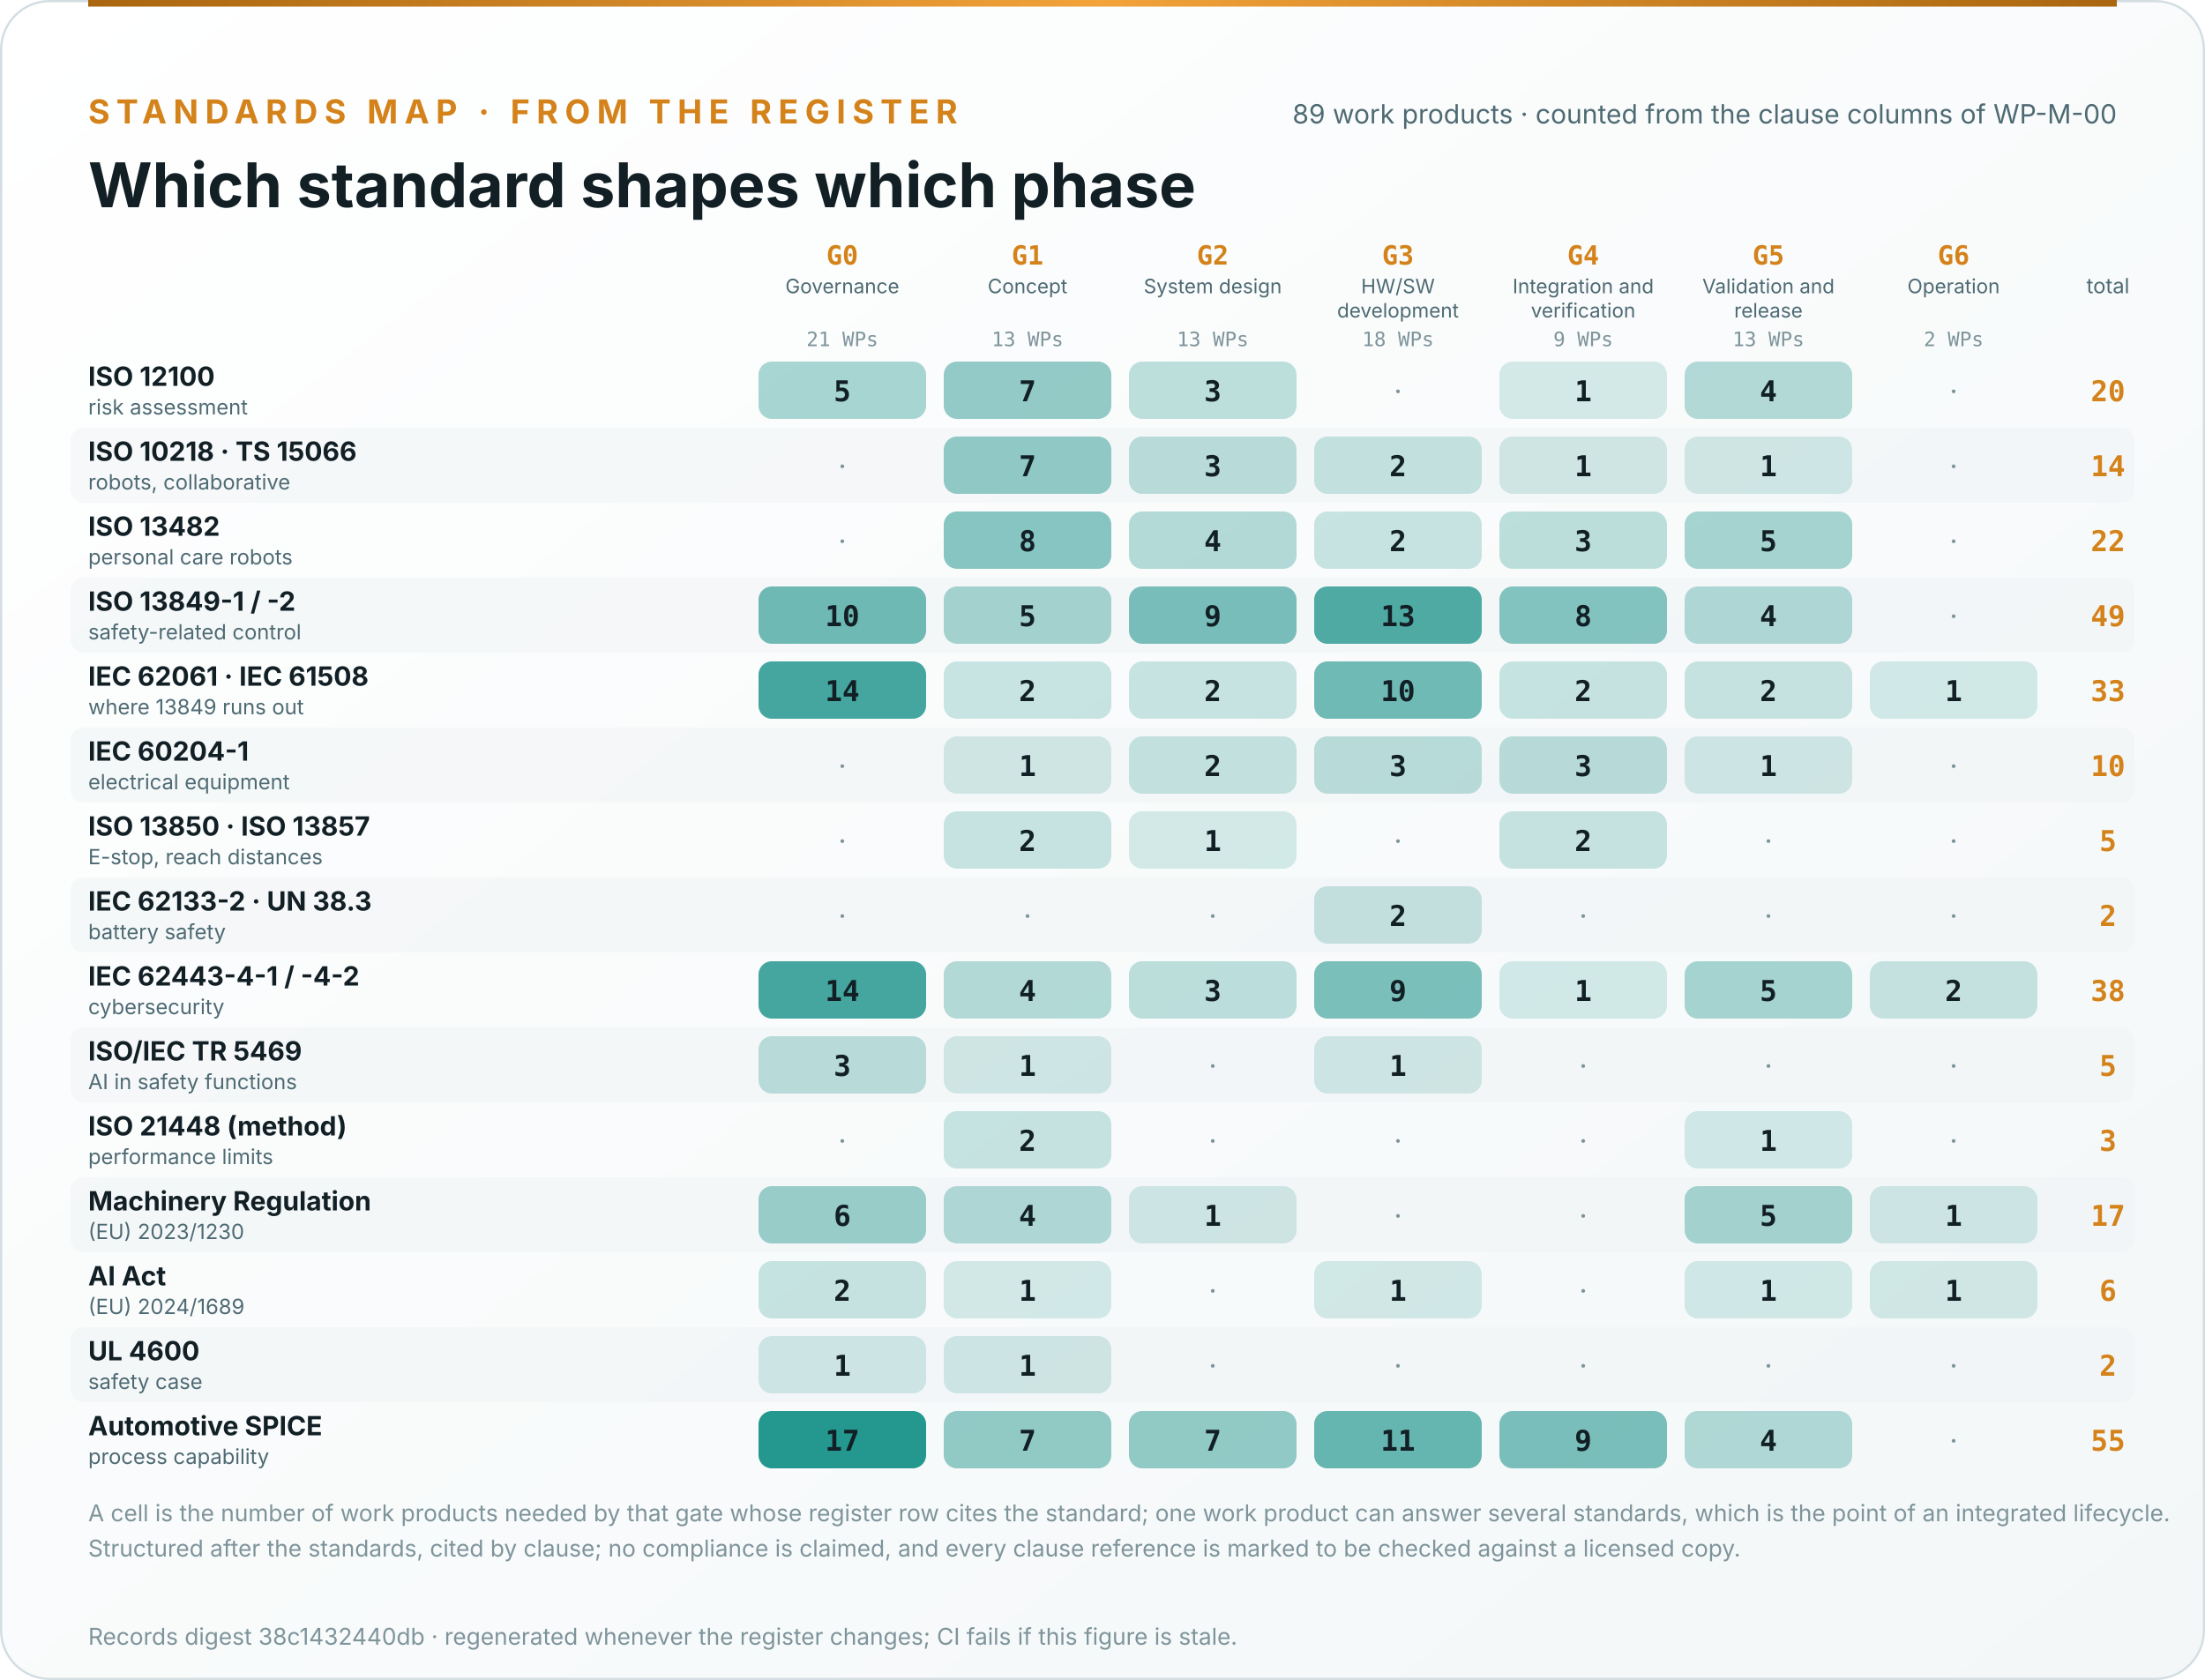
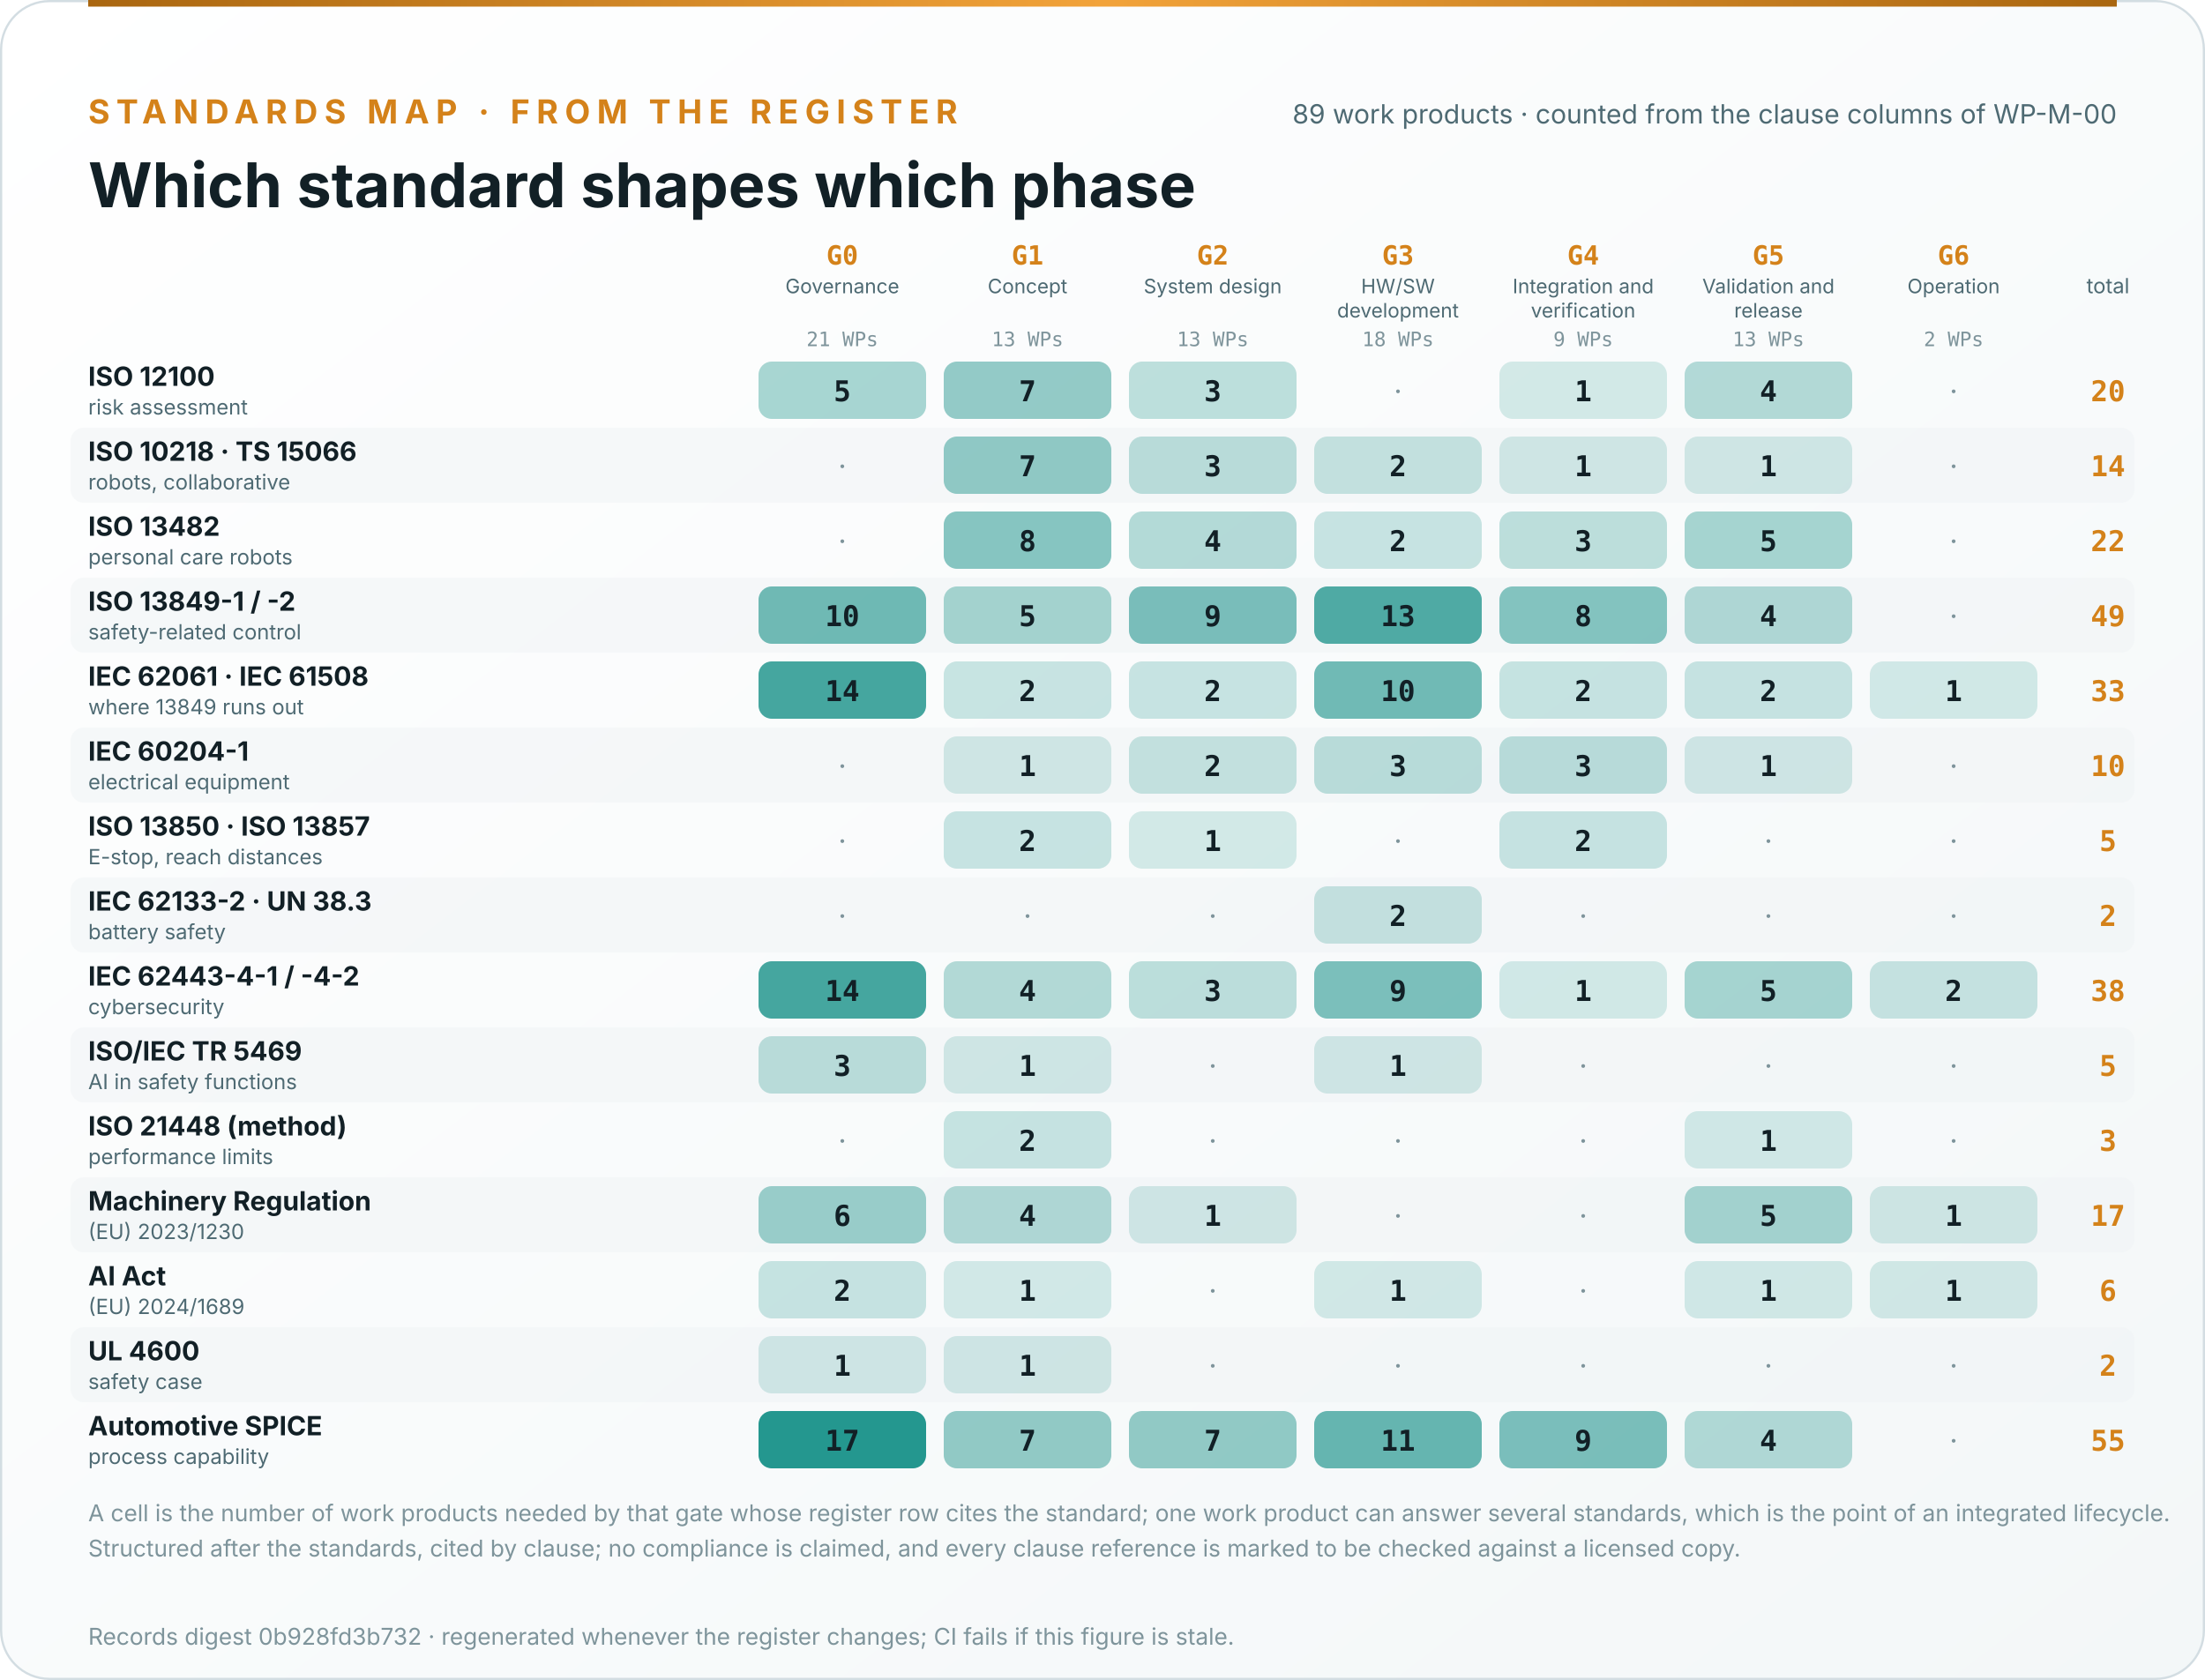
<svg xmlns="http://www.w3.org/2000/svg" width="1000" height="762" viewBox="0 0 1000 762" role="img" aria-labelledby="smap-t smap-d">
  <defs>
    <linearGradient id="smap-bg" x1="0" y1="0" x2="1" y2="1">
      <stop offset="0" stop-color="#FFFFFF" />
      <stop offset="1" stop-color="#F3F7F8" />
    </linearGradient>
    <linearGradient id="smap-amber" x1="0" y1="0" x2="1" y2="0">
      <stop offset="0" stop-color="#A8650F" />
      <stop offset="0.5" stop-color="#F2A33A" />
      <stop offset="1" stop-color="#A8650F" />
    </linearGradient>
  </defs>
  <rect x="0.5" y="0.5" width="999" height="761" rx="22" fill="url(#smap-bg)" stroke="#D3DDE2" />
  <rect x="40" y="0" width="920" height="3" fill="url(#smap-amber)" />
  <text x="40" y="56" font-family="Inter, 'Segoe UI', 'Helvetica Neue', Helvetica, Arial, sans-serif" font-size="15" font-weight="700" fill="#D4821A" text-anchor="start" letter-spacing="3">STANDARDS MAP · FROM THE REGISTER</text>
  <text x="40" y="94" font-family="Inter, 'Segoe UI', 'Helvetica Neue', Helvetica, Arial, sans-serif" font-size="28" font-weight="700" fill="#122026" text-anchor="start">Which standard shapes which phase</text>
  <text x="960" y="56" font-family="Inter, 'Segoe UI', 'Helvetica Neue', Helvetica, Arial, sans-serif" font-size="12" font-weight="400" fill="#4E6A73" text-anchor="end">89 work products · counted from the clause columns of WP-M-00</text>
  <text x="382" y="120" font-family="'JetBrains Mono', 'SFMono-Regular', Menlo, Consolas, monospace" font-size="12" font-weight="700" fill="#D4821A" text-anchor="middle">G0</text>
  <text x="382" y="133" font-family="Inter, 'Segoe UI', 'Helvetica Neue', Helvetica, Arial, sans-serif" font-size="9" font-weight="400" fill="#4E6A73" text-anchor="middle">Governance</text>
  <text x="382" y="157" font-family="'JetBrains Mono', 'SFMono-Regular', Menlo, Consolas, monospace" font-size="9" font-weight="400" fill="#7E949B" text-anchor="middle">21 WPs</text>
  <text x="466" y="120" font-family="'JetBrains Mono', 'SFMono-Regular', Menlo, Consolas, monospace" font-size="12" font-weight="700" fill="#D4821A" text-anchor="middle">G1</text>
  <text x="466" y="133" font-family="Inter, 'Segoe UI', 'Helvetica Neue', Helvetica, Arial, sans-serif" font-size="9" font-weight="400" fill="#4E6A73" text-anchor="middle">Concept</text>
  <text x="466" y="157" font-family="'JetBrains Mono', 'SFMono-Regular', Menlo, Consolas, monospace" font-size="9" font-weight="400" fill="#7E949B" text-anchor="middle">13 WPs</text>
  <text x="550" y="120" font-family="'JetBrains Mono', 'SFMono-Regular', Menlo, Consolas, monospace" font-size="12" font-weight="700" fill="#D4821A" text-anchor="middle">G2</text>
  <text x="550" y="133" font-family="Inter, 'Segoe UI', 'Helvetica Neue', Helvetica, Arial, sans-serif" font-size="9" font-weight="400" fill="#4E6A73" text-anchor="middle">System design</text>
  <text x="550" y="157" font-family="'JetBrains Mono', 'SFMono-Regular', Menlo, Consolas, monospace" font-size="9" font-weight="400" fill="#7E949B" text-anchor="middle">13 WPs</text>
  <text x="634" y="120" font-family="'JetBrains Mono', 'SFMono-Regular', Menlo, Consolas, monospace" font-size="12" font-weight="700" fill="#D4821A" text-anchor="middle">G3</text>
  <text x="634" y="133" font-family="Inter, 'Segoe UI', 'Helvetica Neue', Helvetica, Arial, sans-serif" font-size="9" font-weight="400" fill="#4E6A73" text-anchor="middle">HW/SW</text>
  <text x="634" y="144" font-family="Inter, 'Segoe UI', 'Helvetica Neue', Helvetica, Arial, sans-serif" font-size="9" font-weight="400" fill="#4E6A73" text-anchor="middle">development</text>
  <text x="634" y="157" font-family="'JetBrains Mono', 'SFMono-Regular', Menlo, Consolas, monospace" font-size="9" font-weight="400" fill="#7E949B" text-anchor="middle">18 WPs</text>
  <text x="718" y="120" font-family="'JetBrains Mono', 'SFMono-Regular', Menlo, Consolas, monospace" font-size="12" font-weight="700" fill="#D4821A" text-anchor="middle">G4</text>
  <text x="718" y="133" font-family="Inter, 'Segoe UI', 'Helvetica Neue', Helvetica, Arial, sans-serif" font-size="9" font-weight="400" fill="#4E6A73" text-anchor="middle">Integration and</text>
  <text x="718" y="144" font-family="Inter, 'Segoe UI', 'Helvetica Neue', Helvetica, Arial, sans-serif" font-size="9" font-weight="400" fill="#4E6A73" text-anchor="middle">verification</text>
  <text x="718" y="157" font-family="'JetBrains Mono', 'SFMono-Regular', Menlo, Consolas, monospace" font-size="9" font-weight="400" fill="#7E949B" text-anchor="middle">9 WPs</text>
  <text x="802" y="120" font-family="'JetBrains Mono', 'SFMono-Regular', Menlo, Consolas, monospace" font-size="12" font-weight="700" fill="#D4821A" text-anchor="middle">G5</text>
  <text x="802" y="133" font-family="Inter, 'Segoe UI', 'Helvetica Neue', Helvetica, Arial, sans-serif" font-size="9" font-weight="400" fill="#4E6A73" text-anchor="middle">Validation and</text>
  <text x="802" y="144" font-family="Inter, 'Segoe UI', 'Helvetica Neue', Helvetica, Arial, sans-serif" font-size="9" font-weight="400" fill="#4E6A73" text-anchor="middle">release</text>
  <text x="802" y="157" font-family="'JetBrains Mono', 'SFMono-Regular', Menlo, Consolas, monospace" font-size="9" font-weight="400" fill="#7E949B" text-anchor="middle">13 WPs</text>
  <text x="886" y="120" font-family="'JetBrains Mono', 'SFMono-Regular', Menlo, Consolas, monospace" font-size="12" font-weight="700" fill="#D4821A" text-anchor="middle">G6</text>
  <text x="886" y="133" font-family="Inter, 'Segoe UI', 'Helvetica Neue', Helvetica, Arial, sans-serif" font-size="9" font-weight="400" fill="#4E6A73" text-anchor="middle">Operation</text>
  <text x="886" y="157" font-family="'JetBrains Mono', 'SFMono-Regular', Menlo, Consolas, monospace" font-size="9" font-weight="400" fill="#7E949B" text-anchor="middle">2 WPs</text>
  <text x="956" y="133" font-family="Inter, 'Segoe UI', 'Helvetica Neue', Helvetica, Arial, sans-serif" font-size="9.5" font-weight="400" fill="#4E6A73" text-anchor="middle">total</text>
  <text x="40" y="175" font-family="Inter, 'Segoe UI', 'Helvetica Neue', Helvetica, Arial, sans-serif" font-size="12" font-weight="700" fill="#122026" text-anchor="start">ISO 12100</text>
  <text x="40" y="188" font-family="Inter, 'Segoe UI', 'Helvetica Neue', Helvetica, Arial, sans-serif" font-size="9.5" font-weight="400" fill="#4E6A73" text-anchor="start">risk assessment</text>
  <rect x="344" y="164" width="76" height="26" rx="6" fill="#0E8C83" fill-opacity="0.349" />
  <text x="382" y="182" font-family="'JetBrains Mono', 'SFMono-Regular', Menlo, Consolas, monospace" font-size="13" font-weight="800" fill="#122026" text-anchor="middle">5</text>
  <rect x="428" y="164" width="76" height="26" rx="6" fill="#0E8C83" fill-opacity="0.441" />
  <text x="466" y="182" font-family="'JetBrains Mono', 'SFMono-Regular', Menlo, Consolas, monospace" font-size="13" font-weight="800" fill="#122026" text-anchor="middle">7</text>
  <rect x="512" y="164" width="76" height="26" rx="6" fill="#0E8C83" fill-opacity="0.258" />
  <text x="550" y="182" font-family="'JetBrains Mono', 'SFMono-Regular', Menlo, Consolas, monospace" font-size="13" font-weight="800" fill="#122026" text-anchor="middle">3</text>
  <text x="634" y="182" font-family="Inter, 'Segoe UI', 'Helvetica Neue', Helvetica, Arial, sans-serif" font-size="13" font-weight="400" fill="#7E949B" text-anchor="middle">·</text>
  <rect x="680" y="164" width="76" height="26" rx="6" fill="#0E8C83" fill-opacity="0.166" />
  <text x="718" y="182" font-family="'JetBrains Mono', 'SFMono-Regular', Menlo, Consolas, monospace" font-size="13" font-weight="800" fill="#122026" text-anchor="middle">1</text>
  <rect x="764" y="164" width="76" height="26" rx="6" fill="#0E8C83" fill-opacity="0.304" />
  <text x="802" y="182" font-family="'JetBrains Mono', 'SFMono-Regular', Menlo, Consolas, monospace" font-size="13" font-weight="800" fill="#122026" text-anchor="middle">4</text>
  <text x="886" y="182" font-family="Inter, 'Segoe UI', 'Helvetica Neue', Helvetica, Arial, sans-serif" font-size="13" font-weight="400" fill="#7E949B" text-anchor="middle">·</text>
  <text x="956" y="182" font-family="'JetBrains Mono', 'SFMono-Regular', Menlo, Consolas, monospace" font-size="13" font-weight="800" fill="#D4821A" text-anchor="middle">20</text>
  <rect x="32" y="194" width="936" height="34" rx="6" fill="#EDF2F4" fill-opacity="0.45" />
  <text x="40" y="209" font-family="Inter, 'Segoe UI', 'Helvetica Neue', Helvetica, Arial, sans-serif" font-size="12" font-weight="700" fill="#122026" text-anchor="start">ISO 10218 · TS 15066</text>
  <text x="40" y="222" font-family="Inter, 'Segoe UI', 'Helvetica Neue', Helvetica, Arial, sans-serif" font-size="9.5" font-weight="400" fill="#4E6A73" text-anchor="start">robots, collaborative</text>
  <text x="382" y="216" font-family="Inter, 'Segoe UI', 'Helvetica Neue', Helvetica, Arial, sans-serif" font-size="13" font-weight="400" fill="#7E949B" text-anchor="middle">·</text>
  <rect x="428" y="198" width="76" height="26" rx="6" fill="#0E8C83" fill-opacity="0.441" />
  <text x="466" y="216" font-family="'JetBrains Mono', 'SFMono-Regular', Menlo, Consolas, monospace" font-size="13" font-weight="800" fill="#122026" text-anchor="middle">7</text>
  <rect x="512" y="198" width="76" height="26" rx="6" fill="#0E8C83" fill-opacity="0.258" />
  <text x="550" y="216" font-family="'JetBrains Mono', 'SFMono-Regular', Menlo, Consolas, monospace" font-size="13" font-weight="800" fill="#122026" text-anchor="middle">3</text>
  <rect x="596" y="198" width="76" height="26" rx="6" fill="#0E8C83" fill-opacity="0.212" />
  <text x="634" y="216" font-family="'JetBrains Mono', 'SFMono-Regular', Menlo, Consolas, monospace" font-size="13" font-weight="800" fill="#122026" text-anchor="middle">2</text>
  <rect x="680" y="198" width="76" height="26" rx="6" fill="#0E8C83" fill-opacity="0.166" />
  <text x="718" y="216" font-family="'JetBrains Mono', 'SFMono-Regular', Menlo, Consolas, monospace" font-size="13" font-weight="800" fill="#122026" text-anchor="middle">1</text>
  <rect x="764" y="198" width="76" height="26" rx="6" fill="#0E8C83" fill-opacity="0.166" />
  <text x="802" y="216" font-family="'JetBrains Mono', 'SFMono-Regular', Menlo, Consolas, monospace" font-size="13" font-weight="800" fill="#122026" text-anchor="middle">1</text>
  <text x="886" y="216" font-family="Inter, 'Segoe UI', 'Helvetica Neue', Helvetica, Arial, sans-serif" font-size="13" font-weight="400" fill="#7E949B" text-anchor="middle">·</text>
  <text x="956" y="216" font-family="'JetBrains Mono', 'SFMono-Regular', Menlo, Consolas, monospace" font-size="13" font-weight="800" fill="#D4821A" text-anchor="middle">14</text>
  <text x="40" y="243" font-family="Inter, 'Segoe UI', 'Helvetica Neue', Helvetica, Arial, sans-serif" font-size="12" font-weight="700" fill="#122026" text-anchor="start">ISO 13482</text>
  <text x="40" y="256" font-family="Inter, 'Segoe UI', 'Helvetica Neue', Helvetica, Arial, sans-serif" font-size="9.5" font-weight="400" fill="#4E6A73" text-anchor="start">personal care robots</text>
  <text x="382" y="250" font-family="Inter, 'Segoe UI', 'Helvetica Neue', Helvetica, Arial, sans-serif" font-size="13" font-weight="400" fill="#7E949B" text-anchor="middle">·</text>
  <rect x="428" y="232" width="76" height="26" rx="6" fill="#0E8C83" fill-opacity="0.487" />
  <text x="466" y="250" font-family="'JetBrains Mono', 'SFMono-Regular', Menlo, Consolas, monospace" font-size="13" font-weight="800" fill="#122026" text-anchor="middle">8</text>
  <rect x="512" y="232" width="76" height="26" rx="6" fill="#0E8C83" fill-opacity="0.304" />
  <text x="550" y="250" font-family="'JetBrains Mono', 'SFMono-Regular', Menlo, Consolas, monospace" font-size="13" font-weight="800" fill="#122026" text-anchor="middle">4</text>
  <rect x="596" y="232" width="76" height="26" rx="6" fill="#0E8C83" fill-opacity="0.212" />
  <text x="634" y="250" font-family="'JetBrains Mono', 'SFMono-Regular', Menlo, Consolas, monospace" font-size="13" font-weight="800" fill="#122026" text-anchor="middle">2</text>
  <rect x="680" y="232" width="76" height="26" rx="6" fill="#0E8C83" fill-opacity="0.258" />
  <text x="718" y="250" font-family="'JetBrains Mono', 'SFMono-Regular', Menlo, Consolas, monospace" font-size="13" font-weight="800" fill="#122026" text-anchor="middle">3</text>
  <rect x="764" y="232" width="76" height="26" rx="6" fill="#0E8C83" fill-opacity="0.349" />
  <text x="802" y="250" font-family="'JetBrains Mono', 'SFMono-Regular', Menlo, Consolas, monospace" font-size="13" font-weight="800" fill="#122026" text-anchor="middle">5</text>
  <text x="886" y="250" font-family="Inter, 'Segoe UI', 'Helvetica Neue', Helvetica, Arial, sans-serif" font-size="13" font-weight="400" fill="#7E949B" text-anchor="middle">·</text>
  <text x="956" y="250" font-family="'JetBrains Mono', 'SFMono-Regular', Menlo, Consolas, monospace" font-size="13" font-weight="800" fill="#D4821A" text-anchor="middle">22</text>
  <rect x="32" y="262" width="936" height="34" rx="6" fill="#EDF2F4" fill-opacity="0.45" />
  <text x="40" y="277" font-family="Inter, 'Segoe UI', 'Helvetica Neue', Helvetica, Arial, sans-serif" font-size="12" font-weight="700" fill="#122026" text-anchor="start">ISO 13849-1 / -2</text>
  <text x="40" y="290" font-family="Inter, 'Segoe UI', 'Helvetica Neue', Helvetica, Arial, sans-serif" font-size="9.5" font-weight="400" fill="#4E6A73" text-anchor="start">safety-related control</text>
  <rect x="344" y="266" width="76" height="26" rx="6" fill="#0E8C83" fill-opacity="0.579" />
  <text x="382" y="284" font-family="'JetBrains Mono', 'SFMono-Regular', Menlo, Consolas, monospace" font-size="13" font-weight="800" fill="#122026" text-anchor="middle">10</text>
  <rect x="428" y="266" width="76" height="26" rx="6" fill="#0E8C83" fill-opacity="0.349" />
  <text x="466" y="284" font-family="'JetBrains Mono', 'SFMono-Regular', Menlo, Consolas, monospace" font-size="13" font-weight="800" fill="#122026" text-anchor="middle">5</text>
  <rect x="512" y="266" width="76" height="26" rx="6" fill="#0E8C83" fill-opacity="0.533" />
  <text x="550" y="284" font-family="'JetBrains Mono', 'SFMono-Regular', Menlo, Consolas, monospace" font-size="13" font-weight="800" fill="#122026" text-anchor="middle">9</text>
  <rect x="596" y="266" width="76" height="26" rx="6" fill="#0E8C83" fill-opacity="0.716" />
  <text x="634" y="284" font-family="'JetBrains Mono', 'SFMono-Regular', Menlo, Consolas, monospace" font-size="13" font-weight="800" fill="#122026" text-anchor="middle">13</text>
  <rect x="680" y="266" width="76" height="26" rx="6" fill="#0E8C83" fill-opacity="0.487" />
  <text x="718" y="284" font-family="'JetBrains Mono', 'SFMono-Regular', Menlo, Consolas, monospace" font-size="13" font-weight="800" fill="#122026" text-anchor="middle">8</text>
  <rect x="764" y="266" width="76" height="26" rx="6" fill="#0E8C83" fill-opacity="0.304" />
  <text x="802" y="284" font-family="'JetBrains Mono', 'SFMono-Regular', Menlo, Consolas, monospace" font-size="13" font-weight="800" fill="#122026" text-anchor="middle">4</text>
  <text x="886" y="284" font-family="Inter, 'Segoe UI', 'Helvetica Neue', Helvetica, Arial, sans-serif" font-size="13" font-weight="400" fill="#7E949B" text-anchor="middle">·</text>
  <text x="956" y="284" font-family="'JetBrains Mono', 'SFMono-Regular', Menlo, Consolas, monospace" font-size="13" font-weight="800" fill="#D4821A" text-anchor="middle">49</text>
  <text x="40" y="311" font-family="Inter, 'Segoe UI', 'Helvetica Neue', Helvetica, Arial, sans-serif" font-size="12" font-weight="700" fill="#122026" text-anchor="start">IEC 62061 · IEC 61508</text>
  <text x="40" y="324" font-family="Inter, 'Segoe UI', 'Helvetica Neue', Helvetica, Arial, sans-serif" font-size="9.5" font-weight="400" fill="#4E6A73" text-anchor="start">where 13849 runs out</text>
  <rect x="344" y="300" width="76" height="26" rx="6" fill="#0E8C83" fill-opacity="0.762" />
  <text x="382" y="318" font-family="'JetBrains Mono', 'SFMono-Regular', Menlo, Consolas, monospace" font-size="13" font-weight="800" fill="#122026" text-anchor="middle">14</text>
  <rect x="428" y="300" width="76" height="26" rx="6" fill="#0E8C83" fill-opacity="0.212" />
  <text x="466" y="318" font-family="'JetBrains Mono', 'SFMono-Regular', Menlo, Consolas, monospace" font-size="13" font-weight="800" fill="#122026" text-anchor="middle">2</text>
  <rect x="512" y="300" width="76" height="26" rx="6" fill="#0E8C83" fill-opacity="0.212" />
  <text x="550" y="318" font-family="'JetBrains Mono', 'SFMono-Regular', Menlo, Consolas, monospace" font-size="13" font-weight="800" fill="#122026" text-anchor="middle">2</text>
  <rect x="596" y="300" width="76" height="26" rx="6" fill="#0E8C83" fill-opacity="0.579" />
  <text x="634" y="318" font-family="'JetBrains Mono', 'SFMono-Regular', Menlo, Consolas, monospace" font-size="13" font-weight="800" fill="#122026" text-anchor="middle">10</text>
  <rect x="680" y="300" width="76" height="26" rx="6" fill="#0E8C83" fill-opacity="0.212" />
  <text x="718" y="318" font-family="'JetBrains Mono', 'SFMono-Regular', Menlo, Consolas, monospace" font-size="13" font-weight="800" fill="#122026" text-anchor="middle">2</text>
  <rect x="764" y="300" width="76" height="26" rx="6" fill="#0E8C83" fill-opacity="0.212" />
  <text x="802" y="318" font-family="'JetBrains Mono', 'SFMono-Regular', Menlo, Consolas, monospace" font-size="13" font-weight="800" fill="#122026" text-anchor="middle">2</text>
  <rect x="848" y="300" width="76" height="26" rx="6" fill="#0E8C83" fill-opacity="0.166" />
  <text x="886" y="318" font-family="'JetBrains Mono', 'SFMono-Regular', Menlo, Consolas, monospace" font-size="13" font-weight="800" fill="#122026" text-anchor="middle">1</text>
  <text x="956" y="318" font-family="'JetBrains Mono', 'SFMono-Regular', Menlo, Consolas, monospace" font-size="13" font-weight="800" fill="#D4821A" text-anchor="middle">33</text>
  <rect x="32" y="330" width="936" height="34" rx="6" fill="#EDF2F4" fill-opacity="0.45" />
  <text x="40" y="345" font-family="Inter, 'Segoe UI', 'Helvetica Neue', Helvetica, Arial, sans-serif" font-size="12" font-weight="700" fill="#122026" text-anchor="start">IEC 60204-1</text>
  <text x="40" y="358" font-family="Inter, 'Segoe UI', 'Helvetica Neue', Helvetica, Arial, sans-serif" font-size="9.5" font-weight="400" fill="#4E6A73" text-anchor="start">electrical equipment</text>
  <text x="382" y="352" font-family="Inter, 'Segoe UI', 'Helvetica Neue', Helvetica, Arial, sans-serif" font-size="13" font-weight="400" fill="#7E949B" text-anchor="middle">·</text>
  <rect x="428" y="334" width="76" height="26" rx="6" fill="#0E8C83" fill-opacity="0.166" />
  <text x="466" y="352" font-family="'JetBrains Mono', 'SFMono-Regular', Menlo, Consolas, monospace" font-size="13" font-weight="800" fill="#122026" text-anchor="middle">1</text>
  <rect x="512" y="334" width="76" height="26" rx="6" fill="#0E8C83" fill-opacity="0.212" />
  <text x="550" y="352" font-family="'JetBrains Mono', 'SFMono-Regular', Menlo, Consolas, monospace" font-size="13" font-weight="800" fill="#122026" text-anchor="middle">2</text>
  <rect x="596" y="334" width="76" height="26" rx="6" fill="#0E8C83" fill-opacity="0.258" />
  <text x="634" y="352" font-family="'JetBrains Mono', 'SFMono-Regular', Menlo, Consolas, monospace" font-size="13" font-weight="800" fill="#122026" text-anchor="middle">3</text>
  <rect x="680" y="334" width="76" height="26" rx="6" fill="#0E8C83" fill-opacity="0.258" />
  <text x="718" y="352" font-family="'JetBrains Mono', 'SFMono-Regular', Menlo, Consolas, monospace" font-size="13" font-weight="800" fill="#122026" text-anchor="middle">3</text>
  <rect x="764" y="334" width="76" height="26" rx="6" fill="#0E8C83" fill-opacity="0.166" />
  <text x="802" y="352" font-family="'JetBrains Mono', 'SFMono-Regular', Menlo, Consolas, monospace" font-size="13" font-weight="800" fill="#122026" text-anchor="middle">1</text>
  <text x="886" y="352" font-family="Inter, 'Segoe UI', 'Helvetica Neue', Helvetica, Arial, sans-serif" font-size="13" font-weight="400" fill="#7E949B" text-anchor="middle">·</text>
  <text x="956" y="352" font-family="'JetBrains Mono', 'SFMono-Regular', Menlo, Consolas, monospace" font-size="13" font-weight="800" fill="#D4821A" text-anchor="middle">10</text>
  <text x="40" y="379" font-family="Inter, 'Segoe UI', 'Helvetica Neue', Helvetica, Arial, sans-serif" font-size="12" font-weight="700" fill="#122026" text-anchor="start">ISO 13850 · ISO 13857</text>
  <text x="40" y="392" font-family="Inter, 'Segoe UI', 'Helvetica Neue', Helvetica, Arial, sans-serif" font-size="9.5" font-weight="400" fill="#4E6A73" text-anchor="start">E-stop, reach distances</text>
  <text x="382" y="386" font-family="Inter, 'Segoe UI', 'Helvetica Neue', Helvetica, Arial, sans-serif" font-size="13" font-weight="400" fill="#7E949B" text-anchor="middle">·</text>
  <rect x="428" y="368" width="76" height="26" rx="6" fill="#0E8C83" fill-opacity="0.212" />
  <text x="466" y="386" font-family="'JetBrains Mono', 'SFMono-Regular', Menlo, Consolas, monospace" font-size="13" font-weight="800" fill="#122026" text-anchor="middle">2</text>
  <rect x="512" y="368" width="76" height="26" rx="6" fill="#0E8C83" fill-opacity="0.166" />
  <text x="550" y="386" font-family="'JetBrains Mono', 'SFMono-Regular', Menlo, Consolas, monospace" font-size="13" font-weight="800" fill="#122026" text-anchor="middle">1</text>
  <text x="634" y="386" font-family="Inter, 'Segoe UI', 'Helvetica Neue', Helvetica, Arial, sans-serif" font-size="13" font-weight="400" fill="#7E949B" text-anchor="middle">·</text>
  <rect x="680" y="368" width="76" height="26" rx="6" fill="#0E8C83" fill-opacity="0.212" />
  <text x="718" y="386" font-family="'JetBrains Mono', 'SFMono-Regular', Menlo, Consolas, monospace" font-size="13" font-weight="800" fill="#122026" text-anchor="middle">2</text>
  <text x="802" y="386" font-family="Inter, 'Segoe UI', 'Helvetica Neue', Helvetica, Arial, sans-serif" font-size="13" font-weight="400" fill="#7E949B" text-anchor="middle">·</text>
  <text x="886" y="386" font-family="Inter, 'Segoe UI', 'Helvetica Neue', Helvetica, Arial, sans-serif" font-size="13" font-weight="400" fill="#7E949B" text-anchor="middle">·</text>
  <text x="956" y="386" font-family="'JetBrains Mono', 'SFMono-Regular', Menlo, Consolas, monospace" font-size="13" font-weight="800" fill="#D4821A" text-anchor="middle">5</text>
  <rect x="32" y="398" width="936" height="34" rx="6" fill="#EDF2F4" fill-opacity="0.45" />
  <text x="40" y="413" font-family="Inter, 'Segoe UI', 'Helvetica Neue', Helvetica, Arial, sans-serif" font-size="12" font-weight="700" fill="#122026" text-anchor="start">IEC 62133-2 · UN 38.3</text>
  <text x="40" y="426" font-family="Inter, 'Segoe UI', 'Helvetica Neue', Helvetica, Arial, sans-serif" font-size="9.5" font-weight="400" fill="#4E6A73" text-anchor="start">battery safety</text>
  <text x="382" y="420" font-family="Inter, 'Segoe UI', 'Helvetica Neue', Helvetica, Arial, sans-serif" font-size="13" font-weight="400" fill="#7E949B" text-anchor="middle">·</text>
  <text x="466" y="420" font-family="Inter, 'Segoe UI', 'Helvetica Neue', Helvetica, Arial, sans-serif" font-size="13" font-weight="400" fill="#7E949B" text-anchor="middle">·</text>
  <text x="550" y="420" font-family="Inter, 'Segoe UI', 'Helvetica Neue', Helvetica, Arial, sans-serif" font-size="13" font-weight="400" fill="#7E949B" text-anchor="middle">·</text>
  <rect x="596" y="402" width="76" height="26" rx="6" fill="#0E8C83" fill-opacity="0.212" />
  <text x="634" y="420" font-family="'JetBrains Mono', 'SFMono-Regular', Menlo, Consolas, monospace" font-size="13" font-weight="800" fill="#122026" text-anchor="middle">2</text>
  <text x="718" y="420" font-family="Inter, 'Segoe UI', 'Helvetica Neue', Helvetica, Arial, sans-serif" font-size="13" font-weight="400" fill="#7E949B" text-anchor="middle">·</text>
  <text x="802" y="420" font-family="Inter, 'Segoe UI', 'Helvetica Neue', Helvetica, Arial, sans-serif" font-size="13" font-weight="400" fill="#7E949B" text-anchor="middle">·</text>
  <text x="886" y="420" font-family="Inter, 'Segoe UI', 'Helvetica Neue', Helvetica, Arial, sans-serif" font-size="13" font-weight="400" fill="#7E949B" text-anchor="middle">·</text>
  <text x="956" y="420" font-family="'JetBrains Mono', 'SFMono-Regular', Menlo, Consolas, monospace" font-size="13" font-weight="800" fill="#D4821A" text-anchor="middle">2</text>
  <text x="40" y="447" font-family="Inter, 'Segoe UI', 'Helvetica Neue', Helvetica, Arial, sans-serif" font-size="12" font-weight="700" fill="#122026" text-anchor="start">IEC 62443-4-1 / -4-2</text>
  <text x="40" y="460" font-family="Inter, 'Segoe UI', 'Helvetica Neue', Helvetica, Arial, sans-serif" font-size="9.5" font-weight="400" fill="#4E6A73" text-anchor="start">cybersecurity</text>
  <rect x="344" y="436" width="76" height="26" rx="6" fill="#0E8C83" fill-opacity="0.762" />
  <text x="382" y="454" font-family="'JetBrains Mono', 'SFMono-Regular', Menlo, Consolas, monospace" font-size="13" font-weight="800" fill="#122026" text-anchor="middle">14</text>
  <rect x="428" y="436" width="76" height="26" rx="6" fill="#0E8C83" fill-opacity="0.304" />
  <text x="466" y="454" font-family="'JetBrains Mono', 'SFMono-Regular', Menlo, Consolas, monospace" font-size="13" font-weight="800" fill="#122026" text-anchor="middle">4</text>
  <rect x="512" y="436" width="76" height="26" rx="6" fill="#0E8C83" fill-opacity="0.258" />
  <text x="550" y="454" font-family="'JetBrains Mono', 'SFMono-Regular', Menlo, Consolas, monospace" font-size="13" font-weight="800" fill="#122026" text-anchor="middle">3</text>
  <rect x="596" y="436" width="76" height="26" rx="6" fill="#0E8C83" fill-opacity="0.533" />
  <text x="634" y="454" font-family="'JetBrains Mono', 'SFMono-Regular', Menlo, Consolas, monospace" font-size="13" font-weight="800" fill="#122026" text-anchor="middle">9</text>
  <rect x="680" y="436" width="76" height="26" rx="6" fill="#0E8C83" fill-opacity="0.166" />
  <text x="718" y="454" font-family="'JetBrains Mono', 'SFMono-Regular', Menlo, Consolas, monospace" font-size="13" font-weight="800" fill="#122026" text-anchor="middle">1</text>
  <rect x="764" y="436" width="76" height="26" rx="6" fill="#0E8C83" fill-opacity="0.349" />
  <text x="802" y="454" font-family="'JetBrains Mono', 'SFMono-Regular', Menlo, Consolas, monospace" font-size="13" font-weight="800" fill="#122026" text-anchor="middle">5</text>
  <rect x="848" y="436" width="76" height="26" rx="6" fill="#0E8C83" fill-opacity="0.212" />
  <text x="886" y="454" font-family="'JetBrains Mono', 'SFMono-Regular', Menlo, Consolas, monospace" font-size="13" font-weight="800" fill="#122026" text-anchor="middle">2</text>
  <text x="956" y="454" font-family="'JetBrains Mono', 'SFMono-Regular', Menlo, Consolas, monospace" font-size="13" font-weight="800" fill="#D4821A" text-anchor="middle">38</text>
  <rect x="32" y="466" width="936" height="34" rx="6" fill="#EDF2F4" fill-opacity="0.45" />
  <text x="40" y="481" font-family="Inter, 'Segoe UI', 'Helvetica Neue', Helvetica, Arial, sans-serif" font-size="12" font-weight="700" fill="#122026" text-anchor="start">ISO/IEC TR 5469</text>
  <text x="40" y="494" font-family="Inter, 'Segoe UI', 'Helvetica Neue', Helvetica, Arial, sans-serif" font-size="9.5" font-weight="400" fill="#4E6A73" text-anchor="start">AI in safety functions</text>
  <rect x="344" y="470" width="76" height="26" rx="6" fill="#0E8C83" fill-opacity="0.258" />
  <text x="382" y="488" font-family="'JetBrains Mono', 'SFMono-Regular', Menlo, Consolas, monospace" font-size="13" font-weight="800" fill="#122026" text-anchor="middle">3</text>
  <rect x="428" y="470" width="76" height="26" rx="6" fill="#0E8C83" fill-opacity="0.166" />
  <text x="466" y="488" font-family="'JetBrains Mono', 'SFMono-Regular', Menlo, Consolas, monospace" font-size="13" font-weight="800" fill="#122026" text-anchor="middle">1</text>
  <text x="550" y="488" font-family="Inter, 'Segoe UI', 'Helvetica Neue', Helvetica, Arial, sans-serif" font-size="13" font-weight="400" fill="#7E949B" text-anchor="middle">·</text>
  <rect x="596" y="470" width="76" height="26" rx="6" fill="#0E8C83" fill-opacity="0.166" />
  <text x="634" y="488" font-family="'JetBrains Mono', 'SFMono-Regular', Menlo, Consolas, monospace" font-size="13" font-weight="800" fill="#122026" text-anchor="middle">1</text>
  <text x="718" y="488" font-family="Inter, 'Segoe UI', 'Helvetica Neue', Helvetica, Arial, sans-serif" font-size="13" font-weight="400" fill="#7E949B" text-anchor="middle">·</text>
  <text x="802" y="488" font-family="Inter, 'Segoe UI', 'Helvetica Neue', Helvetica, Arial, sans-serif" font-size="13" font-weight="400" fill="#7E949B" text-anchor="middle">·</text>
  <text x="886" y="488" font-family="Inter, 'Segoe UI', 'Helvetica Neue', Helvetica, Arial, sans-serif" font-size="13" font-weight="400" fill="#7E949B" text-anchor="middle">·</text>
  <text x="956" y="488" font-family="'JetBrains Mono', 'SFMono-Regular', Menlo, Consolas, monospace" font-size="13" font-weight="800" fill="#D4821A" text-anchor="middle">5</text>
  <text x="40" y="515" font-family="Inter, 'Segoe UI', 'Helvetica Neue', Helvetica, Arial, sans-serif" font-size="12" font-weight="700" fill="#122026" text-anchor="start">ISO 21448 (method)</text>
  <text x="40" y="528" font-family="Inter, 'Segoe UI', 'Helvetica Neue', Helvetica, Arial, sans-serif" font-size="9.5" font-weight="400" fill="#4E6A73" text-anchor="start">performance limits</text>
  <text x="382" y="522" font-family="Inter, 'Segoe UI', 'Helvetica Neue', Helvetica, Arial, sans-serif" font-size="13" font-weight="400" fill="#7E949B" text-anchor="middle">·</text>
  <rect x="428" y="504" width="76" height="26" rx="6" fill="#0E8C83" fill-opacity="0.212" />
  <text x="466" y="522" font-family="'JetBrains Mono', 'SFMono-Regular', Menlo, Consolas, monospace" font-size="13" font-weight="800" fill="#122026" text-anchor="middle">2</text>
  <text x="550" y="522" font-family="Inter, 'Segoe UI', 'Helvetica Neue', Helvetica, Arial, sans-serif" font-size="13" font-weight="400" fill="#7E949B" text-anchor="middle">·</text>
  <text x="634" y="522" font-family="Inter, 'Segoe UI', 'Helvetica Neue', Helvetica, Arial, sans-serif" font-size="13" font-weight="400" fill="#7E949B" text-anchor="middle">·</text>
  <text x="718" y="522" font-family="Inter, 'Segoe UI', 'Helvetica Neue', Helvetica, Arial, sans-serif" font-size="13" font-weight="400" fill="#7E949B" text-anchor="middle">·</text>
  <rect x="764" y="504" width="76" height="26" rx="6" fill="#0E8C83" fill-opacity="0.166" />
  <text x="802" y="522" font-family="'JetBrains Mono', 'SFMono-Regular', Menlo, Consolas, monospace" font-size="13" font-weight="800" fill="#122026" text-anchor="middle">1</text>
  <text x="886" y="522" font-family="Inter, 'Segoe UI', 'Helvetica Neue', Helvetica, Arial, sans-serif" font-size="13" font-weight="400" fill="#7E949B" text-anchor="middle">·</text>
  <text x="956" y="522" font-family="'JetBrains Mono', 'SFMono-Regular', Menlo, Consolas, monospace" font-size="13" font-weight="800" fill="#D4821A" text-anchor="middle">3</text>
  <rect x="32" y="534" width="936" height="34" rx="6" fill="#EDF2F4" fill-opacity="0.45" />
  <text x="40" y="549" font-family="Inter, 'Segoe UI', 'Helvetica Neue', Helvetica, Arial, sans-serif" font-size="12" font-weight="700" fill="#122026" text-anchor="start">Machinery Regulation</text>
  <text x="40" y="562" font-family="Inter, 'Segoe UI', 'Helvetica Neue', Helvetica, Arial, sans-serif" font-size="9.5" font-weight="400" fill="#4E6A73" text-anchor="start">(EU) 2023/1230</text>
  <rect x="344" y="538" width="76" height="26" rx="6" fill="#0E8C83" fill-opacity="0.395" />
  <text x="382" y="556" font-family="'JetBrains Mono', 'SFMono-Regular', Menlo, Consolas, monospace" font-size="13" font-weight="800" fill="#122026" text-anchor="middle">6</text>
  <rect x="428" y="538" width="76" height="26" rx="6" fill="#0E8C83" fill-opacity="0.304" />
  <text x="466" y="556" font-family="'JetBrains Mono', 'SFMono-Regular', Menlo, Consolas, monospace" font-size="13" font-weight="800" fill="#122026" text-anchor="middle">4</text>
  <rect x="512" y="538" width="76" height="26" rx="6" fill="#0E8C83" fill-opacity="0.166" />
  <text x="550" y="556" font-family="'JetBrains Mono', 'SFMono-Regular', Menlo, Consolas, monospace" font-size="13" font-weight="800" fill="#122026" text-anchor="middle">1</text>
  <text x="634" y="556" font-family="Inter, 'Segoe UI', 'Helvetica Neue', Helvetica, Arial, sans-serif" font-size="13" font-weight="400" fill="#7E949B" text-anchor="middle">·</text>
  <text x="718" y="556" font-family="Inter, 'Segoe UI', 'Helvetica Neue', Helvetica, Arial, sans-serif" font-size="13" font-weight="400" fill="#7E949B" text-anchor="middle">·</text>
  <rect x="764" y="538" width="76" height="26" rx="6" fill="#0E8C83" fill-opacity="0.349" />
  <text x="802" y="556" font-family="'JetBrains Mono', 'SFMono-Regular', Menlo, Consolas, monospace" font-size="13" font-weight="800" fill="#122026" text-anchor="middle">5</text>
  <rect x="848" y="538" width="76" height="26" rx="6" fill="#0E8C83" fill-opacity="0.166" />
  <text x="886" y="556" font-family="'JetBrains Mono', 'SFMono-Regular', Menlo, Consolas, monospace" font-size="13" font-weight="800" fill="#122026" text-anchor="middle">1</text>
  <text x="956" y="556" font-family="'JetBrains Mono', 'SFMono-Regular', Menlo, Consolas, monospace" font-size="13" font-weight="800" fill="#D4821A" text-anchor="middle">17</text>
  <text x="40" y="583" font-family="Inter, 'Segoe UI', 'Helvetica Neue', Helvetica, Arial, sans-serif" font-size="12" font-weight="700" fill="#122026" text-anchor="start">AI Act</text>
  <text x="40" y="596" font-family="Inter, 'Segoe UI', 'Helvetica Neue', Helvetica, Arial, sans-serif" font-size="9.5" font-weight="400" fill="#4E6A73" text-anchor="start">(EU) 2024/1689</text>
  <rect x="344" y="572" width="76" height="26" rx="6" fill="#0E8C83" fill-opacity="0.212" />
  <text x="382" y="590" font-family="'JetBrains Mono', 'SFMono-Regular', Menlo, Consolas, monospace" font-size="13" font-weight="800" fill="#122026" text-anchor="middle">2</text>
  <rect x="428" y="572" width="76" height="26" rx="6" fill="#0E8C83" fill-opacity="0.166" />
  <text x="466" y="590" font-family="'JetBrains Mono', 'SFMono-Regular', Menlo, Consolas, monospace" font-size="13" font-weight="800" fill="#122026" text-anchor="middle">1</text>
  <text x="550" y="590" font-family="Inter, 'Segoe UI', 'Helvetica Neue', Helvetica, Arial, sans-serif" font-size="13" font-weight="400" fill="#7E949B" text-anchor="middle">·</text>
  <rect x="596" y="572" width="76" height="26" rx="6" fill="#0E8C83" fill-opacity="0.166" />
  <text x="634" y="590" font-family="'JetBrains Mono', 'SFMono-Regular', Menlo, Consolas, monospace" font-size="13" font-weight="800" fill="#122026" text-anchor="middle">1</text>
  <text x="718" y="590" font-family="Inter, 'Segoe UI', 'Helvetica Neue', Helvetica, Arial, sans-serif" font-size="13" font-weight="400" fill="#7E949B" text-anchor="middle">·</text>
  <rect x="764" y="572" width="76" height="26" rx="6" fill="#0E8C83" fill-opacity="0.166" />
  <text x="802" y="590" font-family="'JetBrains Mono', 'SFMono-Regular', Menlo, Consolas, monospace" font-size="13" font-weight="800" fill="#122026" text-anchor="middle">1</text>
  <rect x="848" y="572" width="76" height="26" rx="6" fill="#0E8C83" fill-opacity="0.166" />
  <text x="886" y="590" font-family="'JetBrains Mono', 'SFMono-Regular', Menlo, Consolas, monospace" font-size="13" font-weight="800" fill="#122026" text-anchor="middle">1</text>
  <text x="956" y="590" font-family="'JetBrains Mono', 'SFMono-Regular', Menlo, Consolas, monospace" font-size="13" font-weight="800" fill="#D4821A" text-anchor="middle">6</text>
  <rect x="32" y="602" width="936" height="34" rx="6" fill="#EDF2F4" fill-opacity="0.45" />
  <text x="40" y="617" font-family="Inter, 'Segoe UI', 'Helvetica Neue', Helvetica, Arial, sans-serif" font-size="12" font-weight="700" fill="#122026" text-anchor="start">UL 4600</text>
  <text x="40" y="630" font-family="Inter, 'Segoe UI', 'Helvetica Neue', Helvetica, Arial, sans-serif" font-size="9.5" font-weight="400" fill="#4E6A73" text-anchor="start">safety case</text>
  <rect x="344" y="606" width="76" height="26" rx="6" fill="#0E8C83" fill-opacity="0.166" />
  <text x="382" y="624" font-family="'JetBrains Mono', 'SFMono-Regular', Menlo, Consolas, monospace" font-size="13" font-weight="800" fill="#122026" text-anchor="middle">1</text>
  <rect x="428" y="606" width="76" height="26" rx="6" fill="#0E8C83" fill-opacity="0.166" />
  <text x="466" y="624" font-family="'JetBrains Mono', 'SFMono-Regular', Menlo, Consolas, monospace" font-size="13" font-weight="800" fill="#122026" text-anchor="middle">1</text>
  <text x="550" y="624" font-family="Inter, 'Segoe UI', 'Helvetica Neue', Helvetica, Arial, sans-serif" font-size="13" font-weight="400" fill="#7E949B" text-anchor="middle">·</text>
  <text x="634" y="624" font-family="Inter, 'Segoe UI', 'Helvetica Neue', Helvetica, Arial, sans-serif" font-size="13" font-weight="400" fill="#7E949B" text-anchor="middle">·</text>
  <text x="718" y="624" font-family="Inter, 'Segoe UI', 'Helvetica Neue', Helvetica, Arial, sans-serif" font-size="13" font-weight="400" fill="#7E949B" text-anchor="middle">·</text>
  <text x="802" y="624" font-family="Inter, 'Segoe UI', 'Helvetica Neue', Helvetica, Arial, sans-serif" font-size="13" font-weight="400" fill="#7E949B" text-anchor="middle">·</text>
  <text x="886" y="624" font-family="Inter, 'Segoe UI', 'Helvetica Neue', Helvetica, Arial, sans-serif" font-size="13" font-weight="400" fill="#7E949B" text-anchor="middle">·</text>
  <text x="956" y="624" font-family="'JetBrains Mono', 'SFMono-Regular', Menlo, Consolas, monospace" font-size="13" font-weight="800" fill="#D4821A" text-anchor="middle">2</text>
  <text x="40" y="651" font-family="Inter, 'Segoe UI', 'Helvetica Neue', Helvetica, Arial, sans-serif" font-size="12" font-weight="700" fill="#122026" text-anchor="start">Automotive SPICE</text>
  <text x="40" y="664" font-family="Inter, 'Segoe UI', 'Helvetica Neue', Helvetica, Arial, sans-serif" font-size="9.5" font-weight="400" fill="#4E6A73" text-anchor="start">process capability</text>
  <rect x="344" y="640" width="76" height="26" rx="6" fill="#0E8C83" fill-opacity="0.9" />
  <text x="382" y="658" font-family="'JetBrains Mono', 'SFMono-Regular', Menlo, Consolas, monospace" font-size="13" font-weight="800" fill="#122026" text-anchor="middle">17</text>
  <rect x="428" y="640" width="76" height="26" rx="6" fill="#0E8C83" fill-opacity="0.441" />
  <text x="466" y="658" font-family="'JetBrains Mono', 'SFMono-Regular', Menlo, Consolas, monospace" font-size="13" font-weight="800" fill="#122026" text-anchor="middle">7</text>
  <rect x="512" y="640" width="76" height="26" rx="6" fill="#0E8C83" fill-opacity="0.441" />
  <text x="550" y="658" font-family="'JetBrains Mono', 'SFMono-Regular', Menlo, Consolas, monospace" font-size="13" font-weight="800" fill="#122026" text-anchor="middle">7</text>
  <rect x="596" y="640" width="76" height="26" rx="6" fill="#0E8C83" fill-opacity="0.625" />
  <text x="634" y="658" font-family="'JetBrains Mono', 'SFMono-Regular', Menlo, Consolas, monospace" font-size="13" font-weight="800" fill="#122026" text-anchor="middle">11</text>
  <rect x="680" y="640" width="76" height="26" rx="6" fill="#0E8C83" fill-opacity="0.533" />
  <text x="718" y="658" font-family="'JetBrains Mono', 'SFMono-Regular', Menlo, Consolas, monospace" font-size="13" font-weight="800" fill="#122026" text-anchor="middle">9</text>
  <rect x="764" y="640" width="76" height="26" rx="6" fill="#0E8C83" fill-opacity="0.304" />
  <text x="802" y="658" font-family="'JetBrains Mono', 'SFMono-Regular', Menlo, Consolas, monospace" font-size="13" font-weight="800" fill="#122026" text-anchor="middle">4</text>
  <text x="886" y="658" font-family="Inter, 'Segoe UI', 'Helvetica Neue', Helvetica, Arial, sans-serif" font-size="13" font-weight="400" fill="#7E949B" text-anchor="middle">·</text>
  <text x="956" y="658" font-family="'JetBrains Mono', 'SFMono-Regular', Menlo, Consolas, monospace" font-size="13" font-weight="800" fill="#D4821A" text-anchor="middle">55</text>
  <text x="40" y="690" font-family="Inter, 'Segoe UI', 'Helvetica Neue', Helvetica, Arial, sans-serif" font-size="10.5" font-weight="400" fill="#7E949B" text-anchor="start">A cell is the number of work products needed by that gate whose register row cites the standard; one work product can answer several standards, which is the point of an integrated lifecycle.</text>
  <text x="40" y="706" font-family="Inter, 'Segoe UI', 'Helvetica Neue', Helvetica, Arial, sans-serif" font-size="10.5" font-weight="400" fill="#7E949B" text-anchor="start">Structured after the standards, cited by clause; no compliance is claimed, and every clause reference is marked to be checked against a licensed copy.</text>
-   <text x="40" y="746" font-family="Inter, 'Segoe UI', 'Helvetica Neue', Helvetica, Arial, sans-serif" font-size="10.5" font-weight="400" fill="#7E949B" text-anchor="start">Records digest 38c1432440db · regenerated whenever the register changes; CI fails if this figure is stale.</text>
+   <text x="40" y="746" font-family="Inter, 'Segoe UI', 'Helvetica Neue', Helvetica, Arial, sans-serif" font-size="10.5" font-weight="400" fill="#7E949B" text-anchor="start">Records digest 0b928fd3b732 · regenerated whenever the register changes; CI fails if this figure is stale.</text>
</svg>
